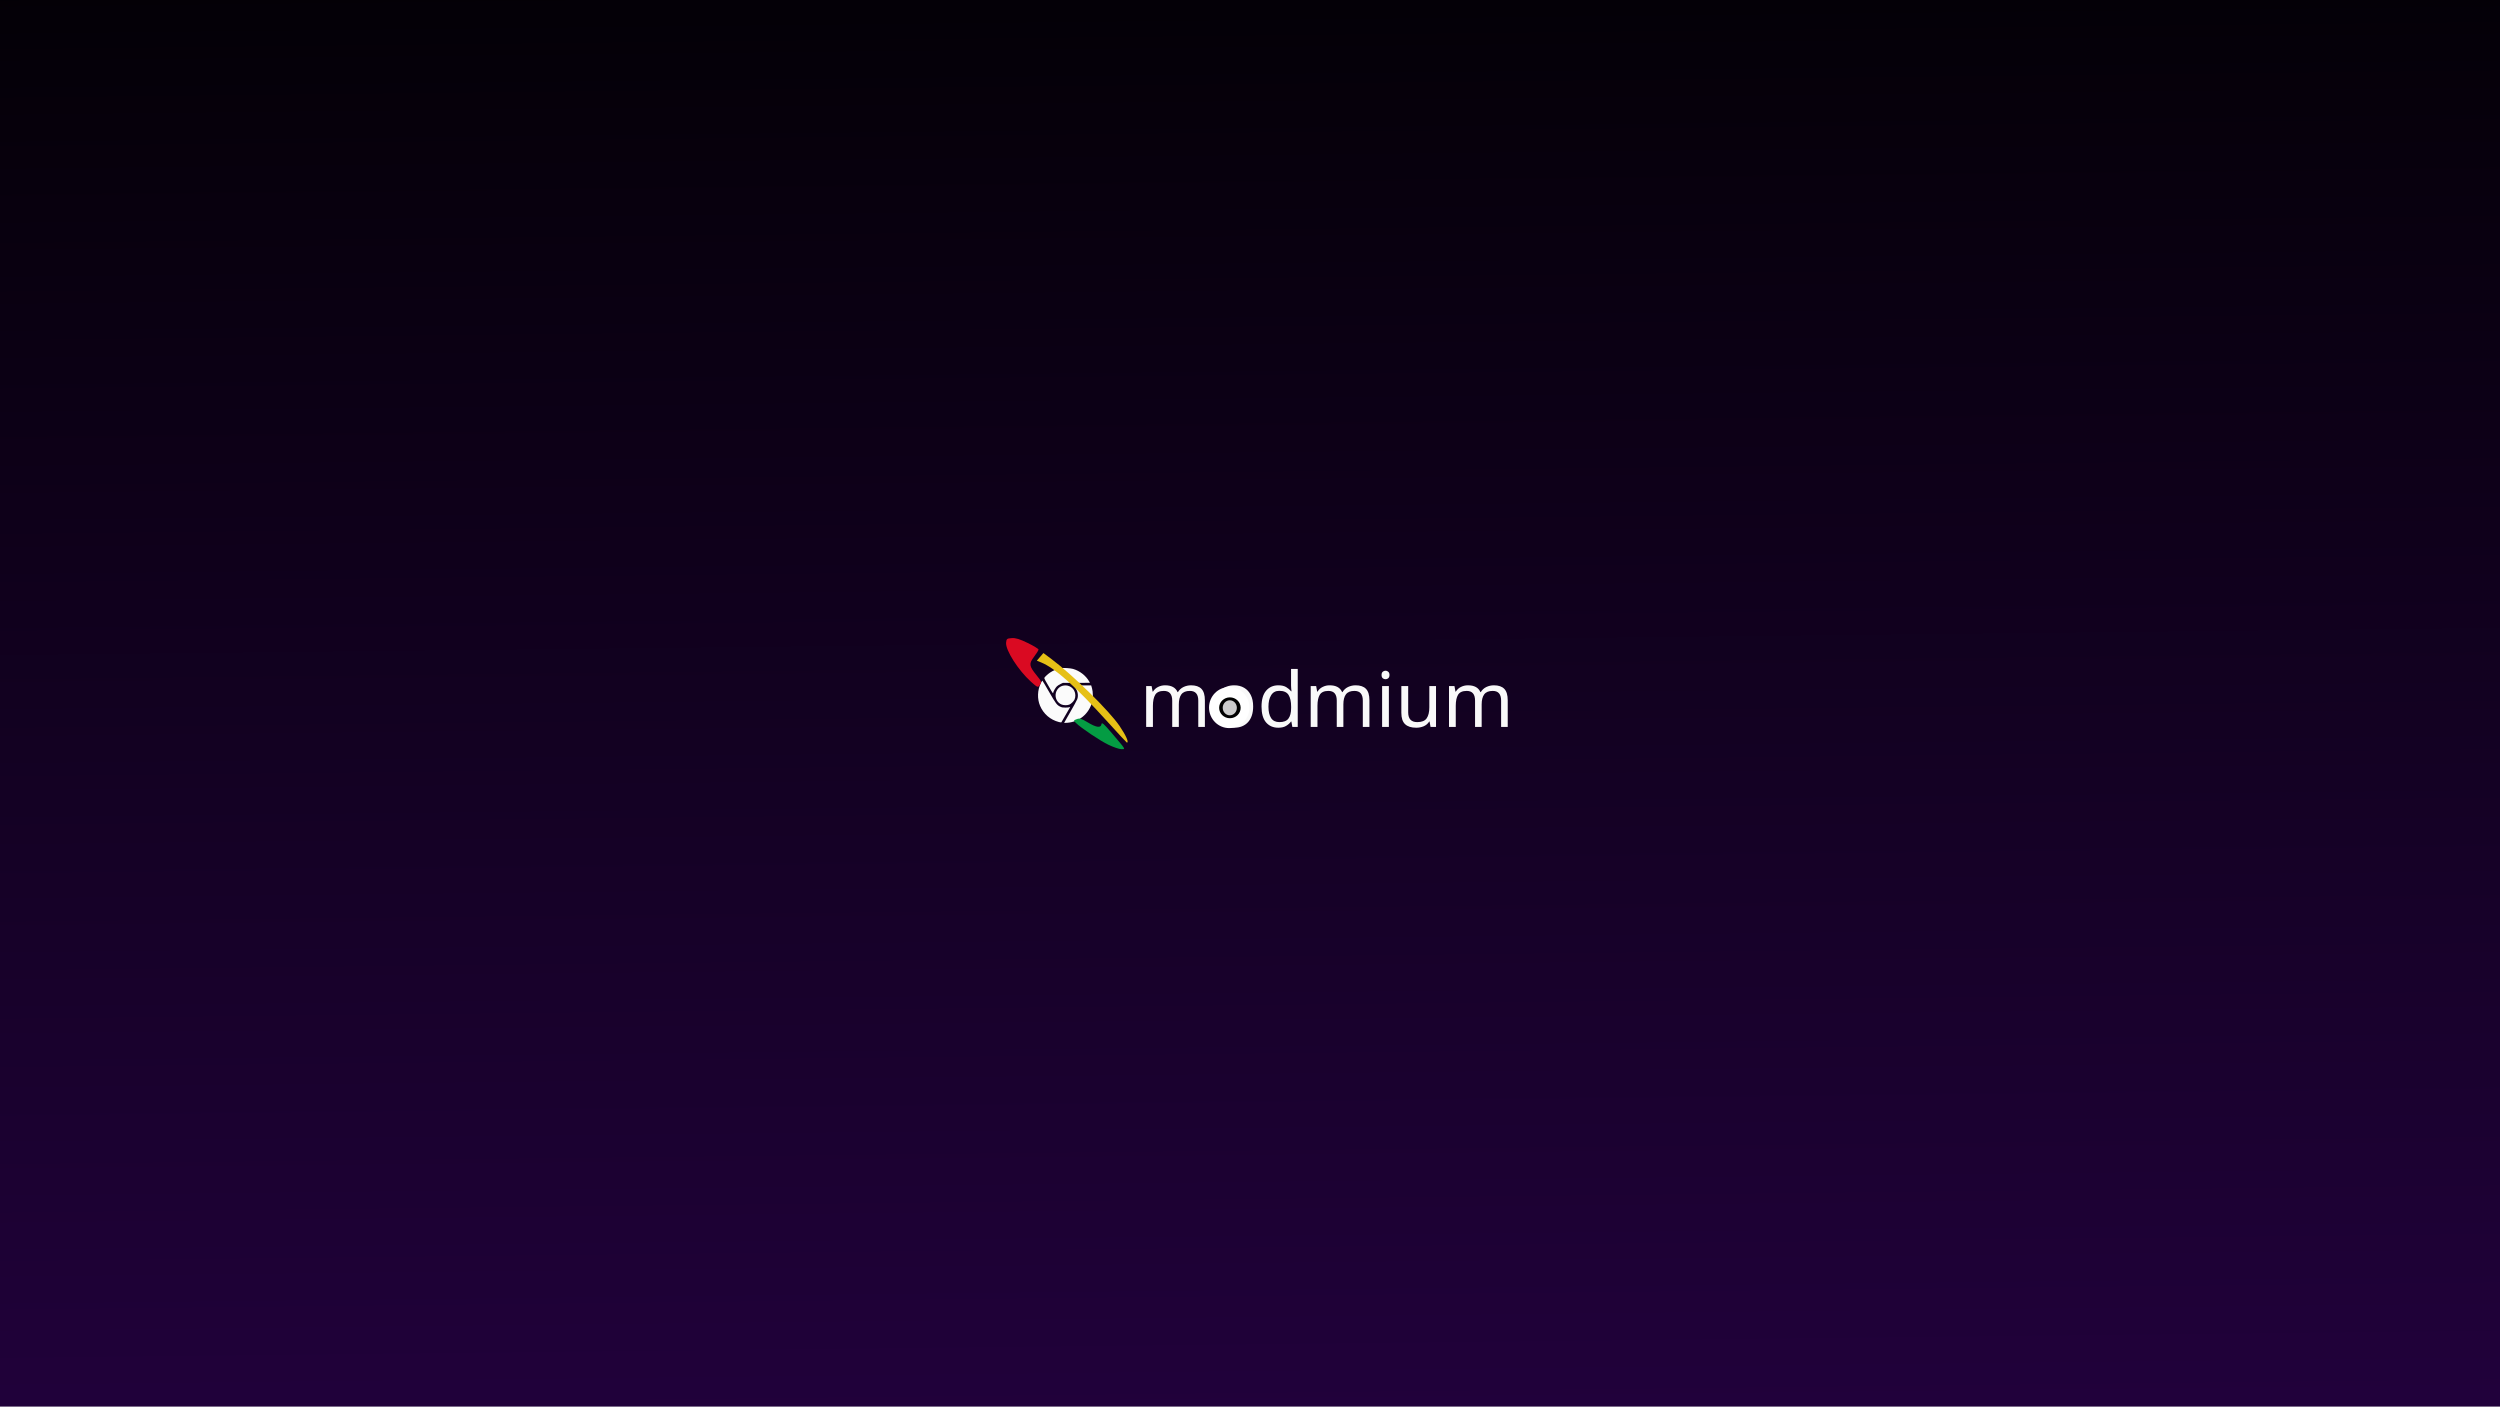
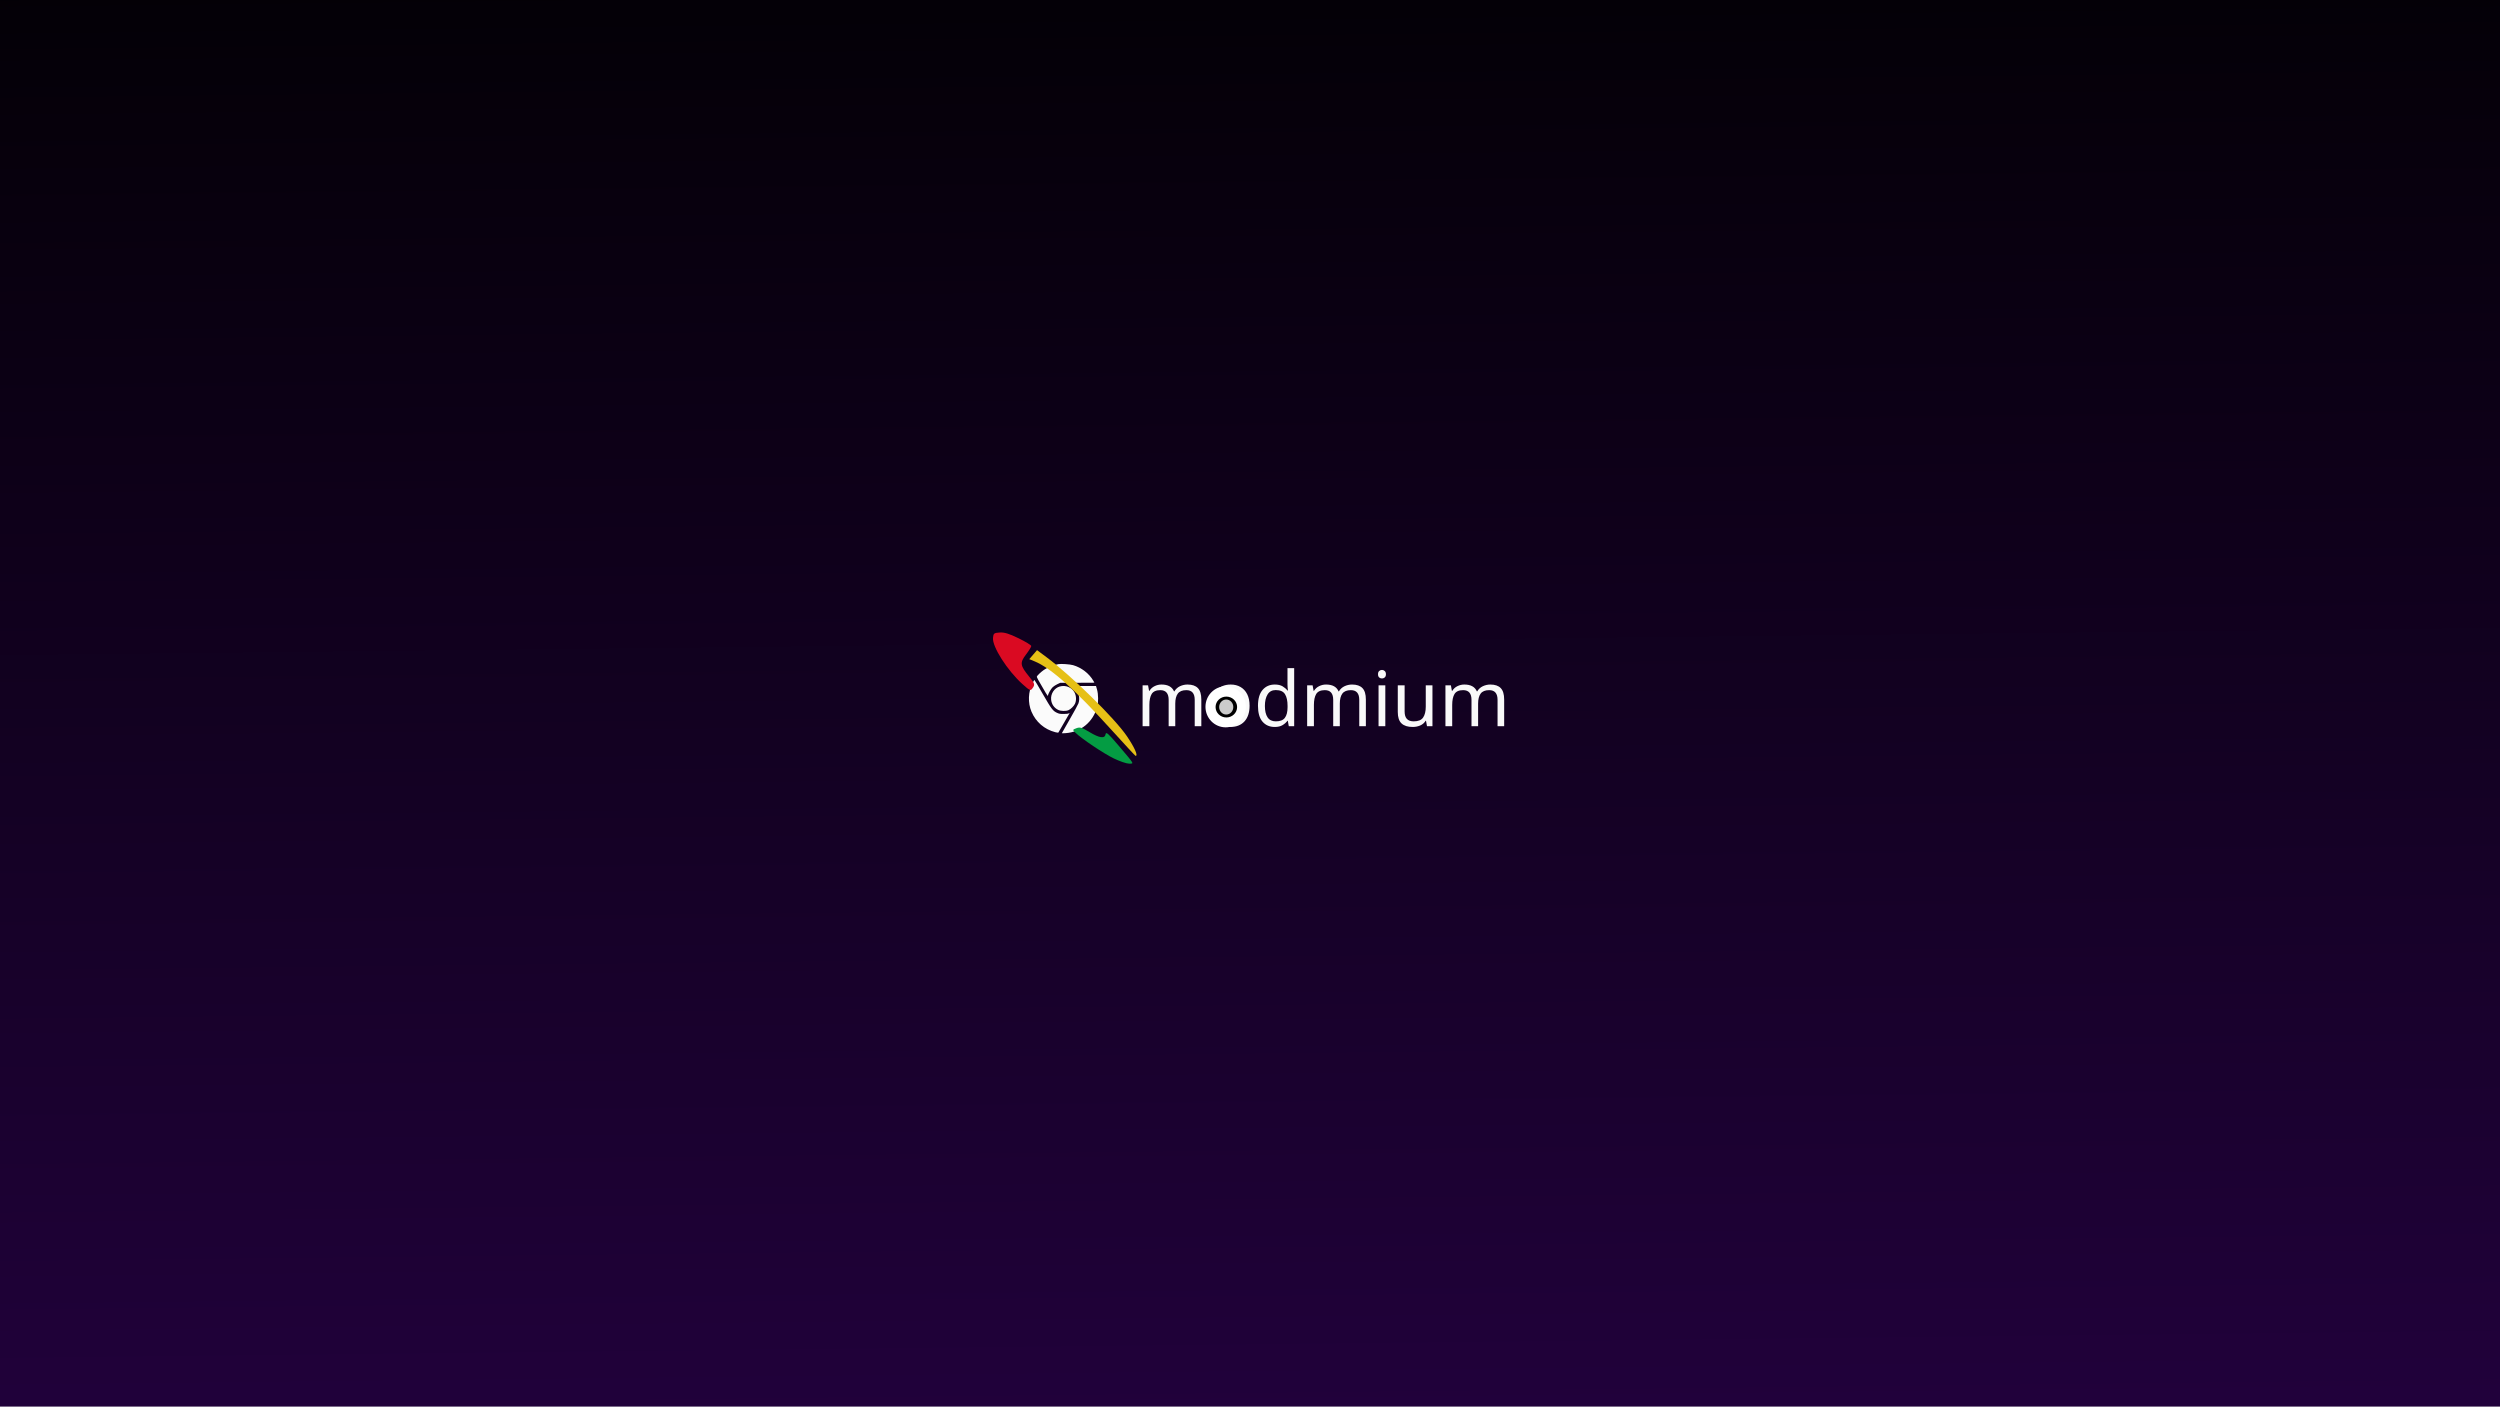
<svg xmlns="http://www.w3.org/2000/svg" xmlns:xlink="http://www.w3.org/1999/xlink" width="1920.789" height="1080.685" viewBox="0 0 508.209 285.931" version="1.1" id="svg1" xml:space="preserve">
  <defs id="defs1">
    <linearGradient id="linearGradient4">
      <stop style="stop-color:#000000;stop-opacity:1;" offset="0" id="stop4" />
      <stop style="stop-color:#22013d;stop-opacity:1;" offset="1" id="stop5" />
    </linearGradient>
-     <linearGradient xlink:href="#linearGradient4" id="linearGradient5" x1="252.862" y1="-37.144" x2="256.516" y2="297.862" gradientUnits="userSpaceOnUse" />
+     <linearGradient xlink:href="#linearGradient4" id="linearGradient5" x1="252.862" y1="-37.144" x2="256.516" y2="297.862" gradientUnits="userSpaceOnUse" gradientTransform="translate(0.72347,0.1550293)" />
  </defs>
-   <g id="layer1" style="display:inline" transform="translate(0.2923259,0.03654067)">
-     <rect style="display:inline;vector-effect:non-scaling-stroke;fill:url(#linearGradient5);fill-opacity:1;stroke-width:0.265;-inkscape-stroke:hairline" id="rect5" width="508.209" height="285.931" x="-0.292" y="-0.037" />
-     <g id="g9" transform="matrix(0.2059244,0,0,0.2059244,188.251,119.1239)">
+   <g id="layer1" style="display:inline" transform="translate(-0.4311442,-0.1184886)">
+     <rect style="display:inline;vector-effect:non-scaling-stroke;fill:url(#linearGradient5);fill-opacity:1;stroke-width:0.265;-inkscape-stroke:hairline" id="rect5" width="508.209" height="285.931" x="0.431" y="0.118" />
+     <g id="g9" transform="matrix(0.2598274,0,0,0.2598274,181.243,114.1146)">
      <path d="m 132.161,80.867 c -4.147,0.76 -8.238,2.391 -11.323,4.513 -2.162,1.488 -5.242,4.374 -5.486,5.141 -0.201,0.633 0.789,2.469 6.851,12.714 1.108,1.872 1.808,2.777 1.809,2.337 0.002,-1.274 2.343,-5.452 3.785,-6.754 0.766,-0.693 2.406,-1.735 3.642,-2.316 l 2.248,-1.056 13.324,0.013 c 7.328,0.007 13.324,-0.026 13.324,-0.074 0,-0.048 -0.334,-0.668 -0.742,-1.379 -3.329,-5.797 -9.321,-10.435 -15.949,-12.346 -2.423,-0.698 -9.378,-1.178 -11.483,-0.792 m -20.185,14.707 c -3.479,6.909 -3.805,15.564 -0.847,22.516 3.438,8.079 10.109,13.821 18.618,16.026 1.192,0.309 2.277,0.438 2.41,0.286 0.18,-0.204 7.654,-13.149 8.754,-15.161 0.087,-0.159 -0.204,-0.086 -0.647,0.161 -0.51,0.285 -1.987,0.45 -4.03,0.451 -2.778,0.002 -3.493,-0.123 -5.159,-0.899 -3.261,-1.518 -4.355,-2.969 -11.135,-14.78 -3.454,-6.017 -6.393,-10.943 -6.53,-10.947 -0.138,-0.004 -0.783,1.051 -1.435,2.345 m 21.251,2.79 c -4.277,1.231 -7.211,5.725 -6.737,10.318 0.372,3.605 2.317,6.408 5.55,8 2.006,0.987 5.97,1.096 7.994,0.219 1.797,-0.779 4.19,-3.108 5.085,-4.95 1.206,-2.484 1.11,-6.1 -0.233,-8.727 -2.136,-4.178 -6.991,-6.201 -11.658,-4.859 m 12.135,1.223 c 2.878,3.413 3.865,8.144 2.498,11.966 -0.368,1.027 -3.439,6.659 -6.825,12.516 -3.386,5.857 -6.157,10.73 -6.157,10.828 0,0.099 1.337,0.084 2.97,-0.035 11.983,-0.866 21.479,-8.774 24.731,-20.594 0.953,-3.465 0.873,-9.899 -0.167,-13.493 l -0.811,-2.801 h -8.799 -8.799 l 1.36,1.612" stroke="none" fill="#fbfbfb" fill-rule="evenodd" id="path2-7" style="stroke-width:0.339" />
    </g>
-     <path style="fill:#e6c016;stroke-width:3.141" d="m 224.889,146.729 c -6.614,-7.305 -10.672,-10.934 -13.54,-12.107 l -0.868,-0.355 0.667,-0.777 0.667,-0.777 1.644,1.225 c 4.308,3.208 11.752,10.527 13.838,13.605 1.324,1.953 1.952,3.378 1.489,3.378 -0.055,0 -1.809,-1.887 -3.897,-4.193 z" id="path761-1" />
-     <path style="fill:#da0a22;stroke-width:3.141" d="m 209.291,138.55 c -2.598,-2.341 -5.206,-6.436 -5.06,-7.946 0.075,-0.78 0.164,-0.852 1.144,-0.922 0.801,-0.058 1.602,0.186 3.254,0.989 1.205,0.586 2.192,1.188 2.192,1.338 0,0.15 -0.414,0.817 -0.92,1.482 -1.07,1.405 -1.003,1.874 0.537,3.758 1.02,1.248 1.06,1.392 0.569,2.065 -0.319,0.437 -0.449,0.379 -1.717,-0.764 z" id="path759-2" />
-     <path style="fill:#049c43;stroke-width:3.141" d="m 225.026,151.357 c -1.759,-0.851 -5.511,-3.37 -6.615,-4.441 -0.505,-0.49 -0.502,-0.501 0.186,-0.763 0.591,-0.225 0.932,-0.125 2.223,0.654 1.767,1.066 2.674,1.185 2.799,0.367 0.068,-0.446 0.472,-0.098 2.082,1.797 2.989,3.518 2.849,3.282 1.946,3.282 -0.424,0 -1.604,-0.403 -2.623,-0.896 z" id="path758-9" />
+     <path style="fill:#e6c016;stroke-width:3.709" d="m 226.682,148.828 c -7.809,-8.625 -12.601,-12.91 -15.988,-14.295 l -1.025,-0.419 0.787,-0.917 0.787,-0.917 1.942,1.446 c 5.087,3.788 13.877,12.43 16.339,16.064 1.563,2.307 2.305,3.989 1.758,3.989 -0.065,0 -2.136,-2.228 -4.601,-4.951 z" id="path761-1" />
+     <path style="fill:#da0a22;stroke-width:3.709" d="m 208.265,139.17 c -3.068,-2.764 -6.147,-7.6 -5.974,-9.383 0.089,-0.921 0.193,-1.005 1.351,-1.089 0.946,-0.068 1.892,0.219 3.842,1.168 1.423,0.692 2.588,1.403 2.588,1.58 0,0.177 -0.489,0.965 -1.087,1.749 -1.264,1.659 -1.185,2.213 0.634,4.437 1.205,1.474 1.252,1.644 0.672,2.438 -0.376,0.516 -0.53,0.447 -2.027,-0.902 z" id="path759-2" />
+     <path style="fill:#049c43;stroke-width:3.709" d="m 226.844,154.293 c -2.077,-1.005 -6.508,-3.979 -7.81,-5.243 -0.596,-0.579 -0.593,-0.592 0.22,-0.901 0.698,-0.266 1.101,-0.148 2.625,0.772 2.086,1.259 3.157,1.399 3.305,0.433 0.081,-0.527 0.557,-0.116 2.458,2.122 3.529,4.154 3.364,3.876 2.298,3.876 -0.5,0 -1.894,-0.476 -3.097,-1.058 z" id="path758-9" />
    <text xml:space="preserve" style="font-size:15.522px;font-family:'Google Sans';-inkscape-font-specification:'Google Sans';writing-mode:lr-tb;direction:ltr;vector-effect:non-scaling-stroke;fill:#f9f9f9;fill-opacity:1;stroke:none;stroke-width:0.265;stroke-opacity:1;-inkscape-stroke:hairline" x="231.39" y="147.743" id="text2">
      <tspan id="tspan2" style="font-size:15.522px;fill:#f9f9f9;fill-opacity:1;stroke:none;stroke-width:0.265" x="231.39" y="147.743">modmium</tspan>
    </text>
    <ellipse style="display:inline;fill:#ffffff;fill-opacity:1;stroke-width:0.045" id="path68384" cx="249.589" cy="143.801" rx="4.105" ry="4.173" />
    <ellipse style="display:inline;fill:#000000;fill-opacity:1;stroke-width:0.046" id="path68385" cx="249.726" cy="143.846" rx="2.189" ry="2.121" />
    <ellipse style="display:inline;fill:#cbcbcb;fill-opacity:1;stroke-width:0.046" id="path68386" cx="249.704" cy="143.846" rx="1.437" ry="1.528" />
  </g>
</svg>
